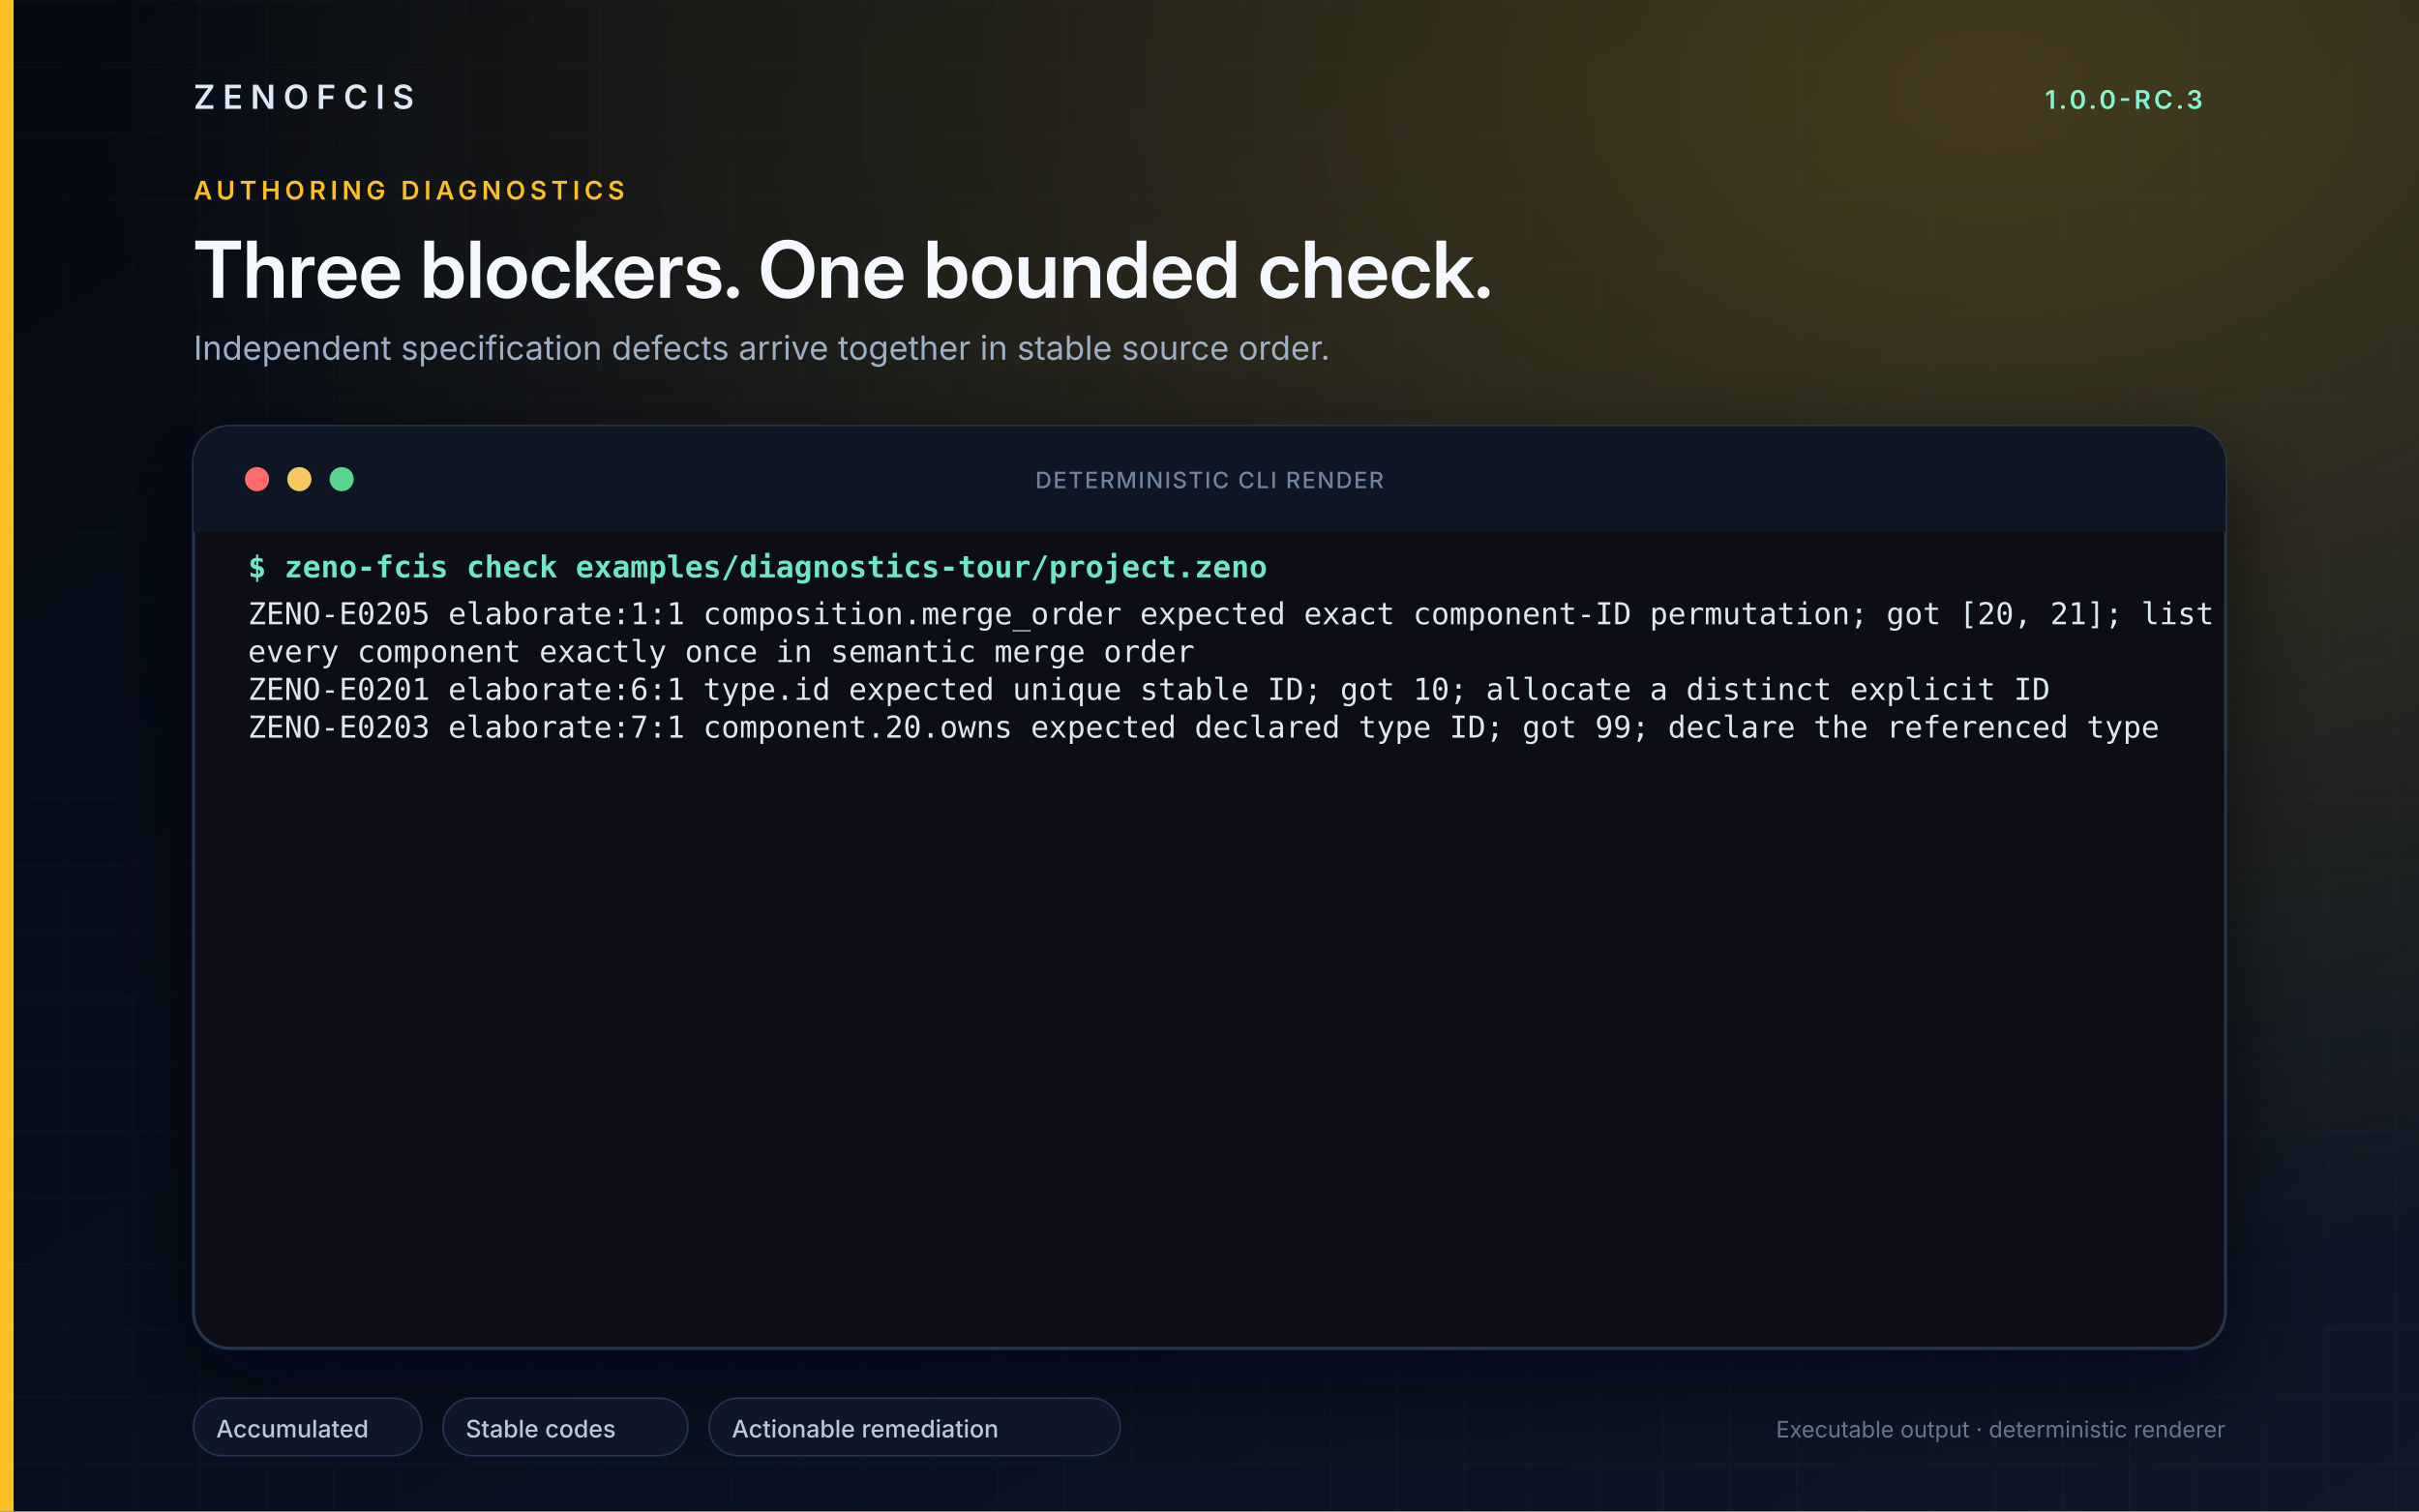
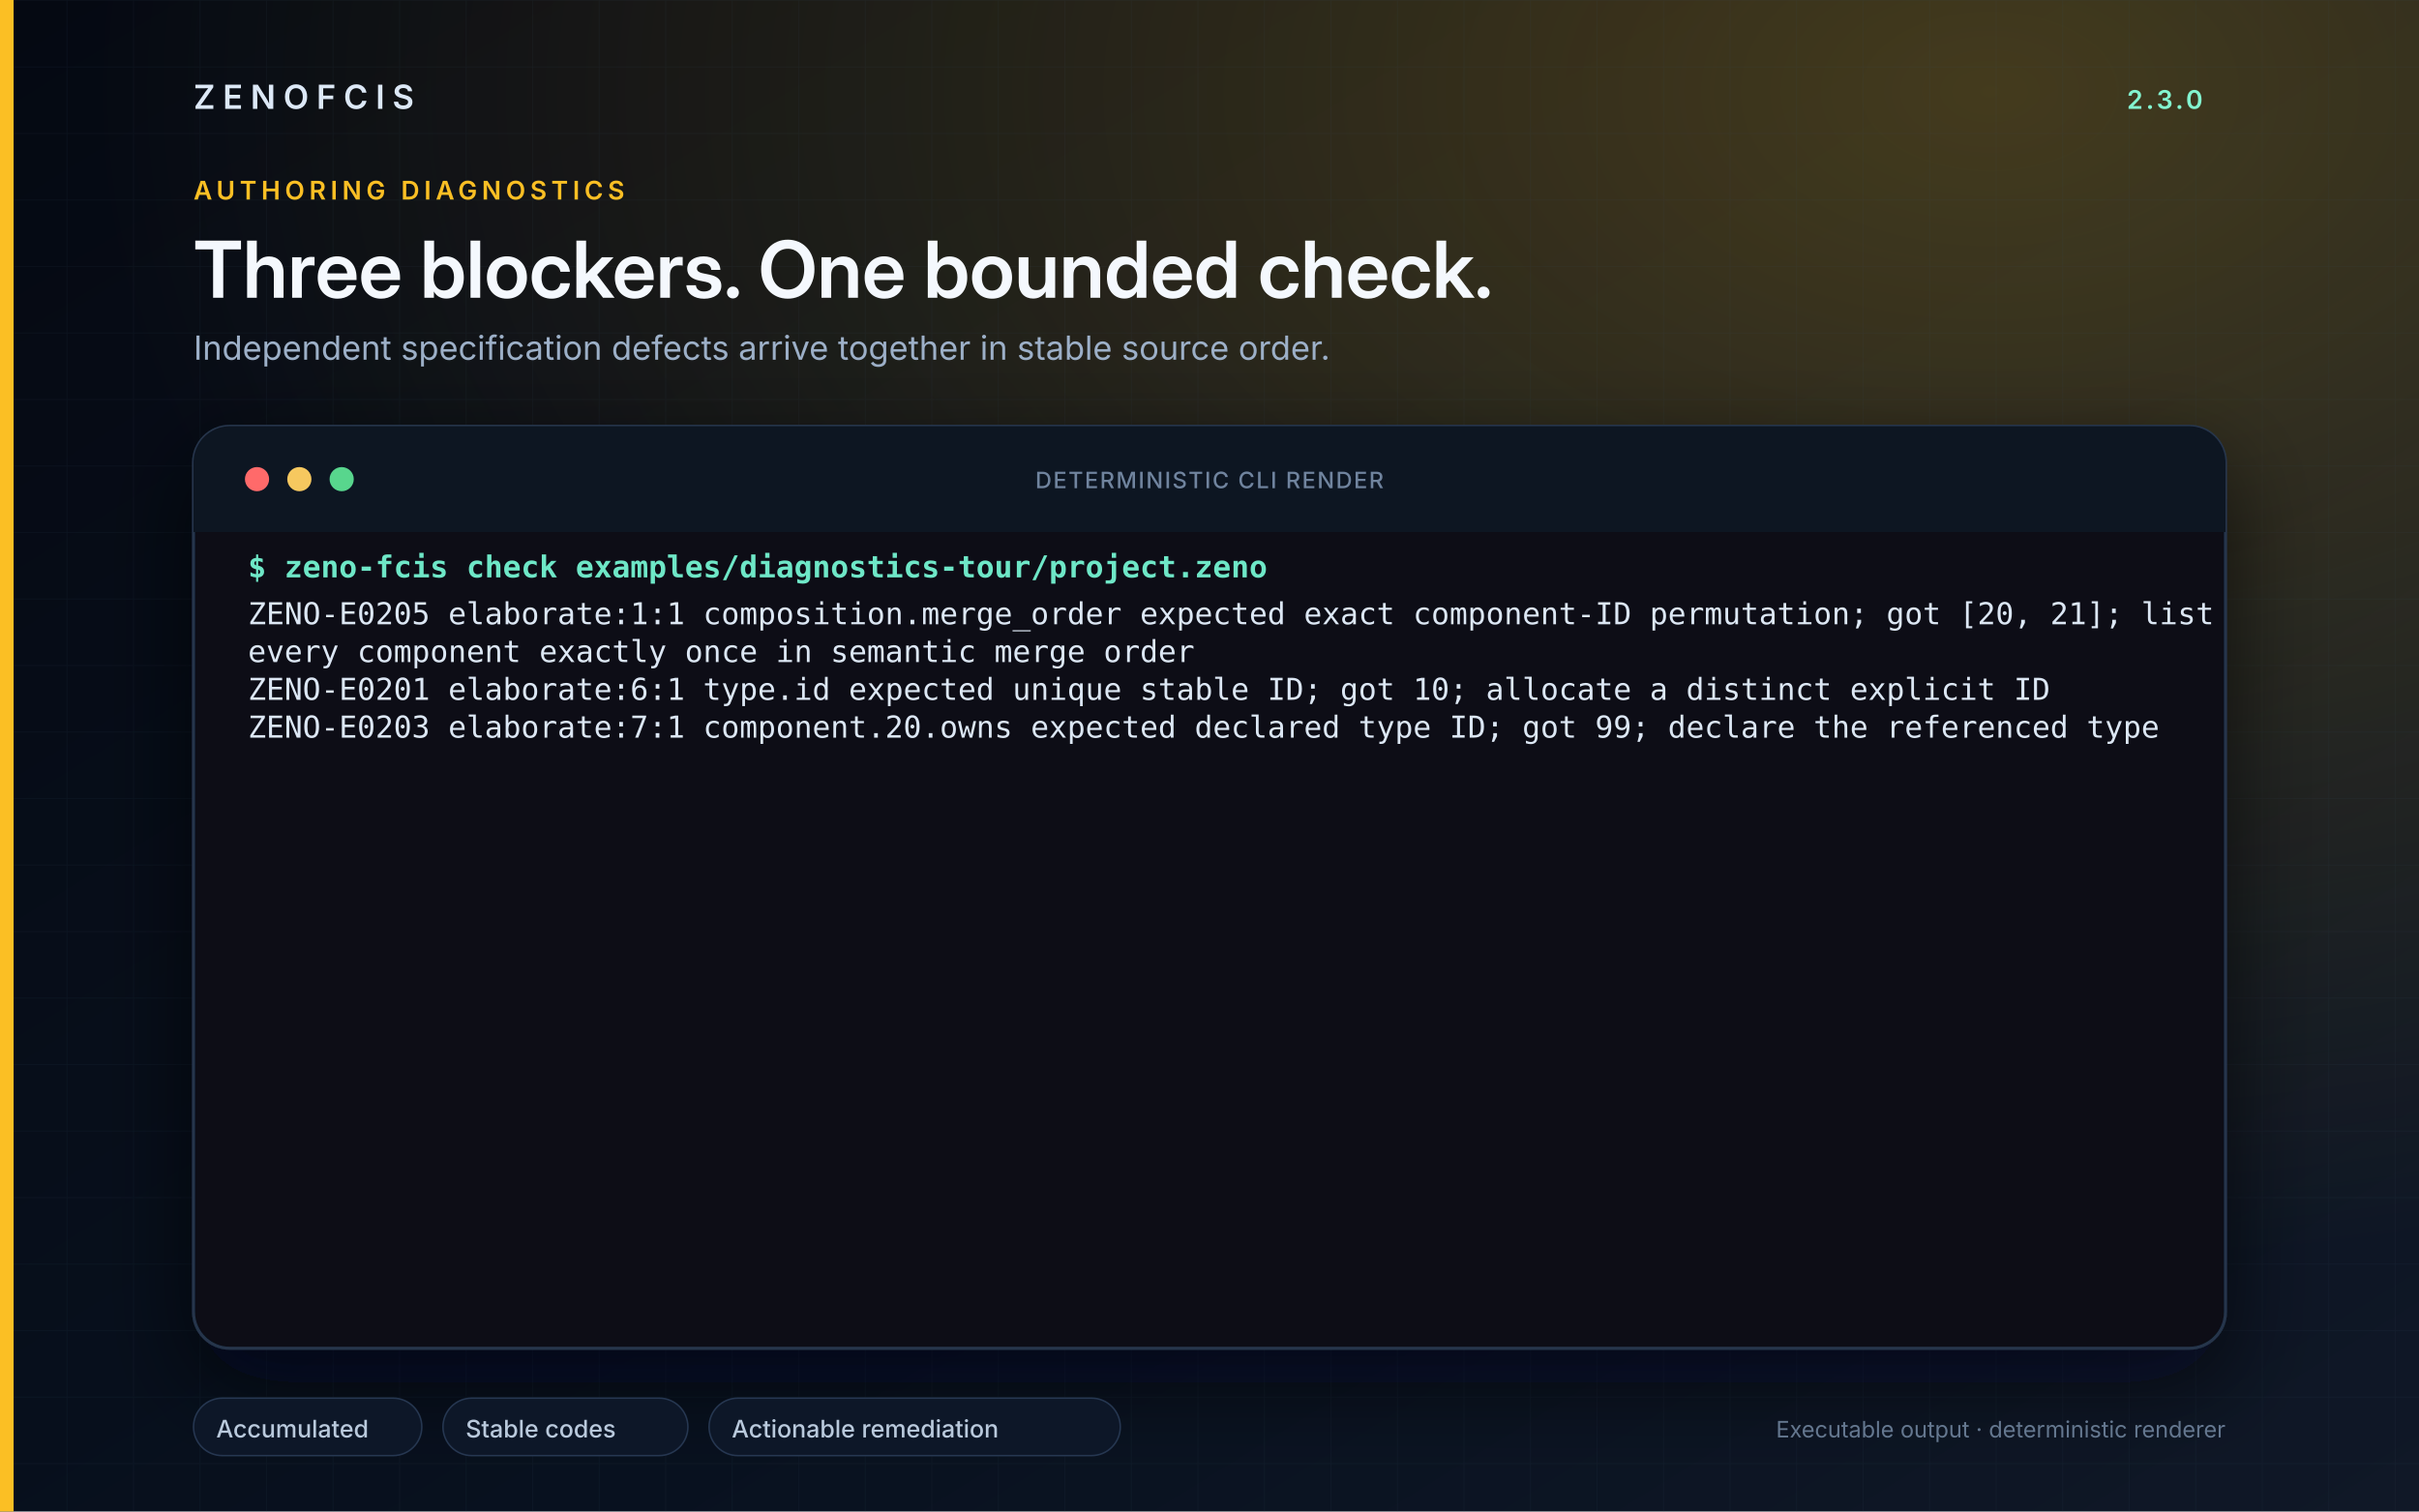
<svg xmlns="http://www.w3.org/2000/svg" width="1600" height="1000" viewBox="0 0 1600 1000" role="img" aria-label="Three blockers. One bounded check.">
  <defs>
    <linearGradient id="background" x1="0" y1="0" x2="1" y2="1">
      <stop offset="0" stop-color="#050912" />
      <stop offset="0.62" stop-color="#08111f" />
      <stop offset="1" stop-color="#101827" />
    </linearGradient>
    <radialGradient id="glow" cx="0.82" cy="0.06" r="0.78">
      <stop offset="0" stop-color="#fbbf24" stop-opacity="0.25" />
      <stop offset="1" stop-color="#fbbf24" stop-opacity="0" />
    </radialGradient>
    <pattern id="grid" width="44" height="44" patternUnits="userSpaceOnUse">
      <path d="M 44 0 L 0 0 0 44" fill="none" stroke="#39506a" stroke-opacity="0.12" stroke-width="1" />
    </pattern>
    <filter id="shadow" x="-20%" y="-20%" width="140%" height="150%">
      <feDropShadow dx="0" dy="22" stdDeviation="30" flood-color="#000611" flood-opacity="0.62" />
    </filter>
  </defs>
  <style>
    .brand { font-family: Inter, sans-serif; font-size: 22px; font-weight: 600; letter-spacing: 5px; fill: #dce8f6; }
    .release { font-family: Inter, sans-serif; font-size: 17px; font-weight: 600; letter-spacing: 2px; fill: #83f5d0; }
    .eyebrow { font-family: Inter, sans-serif; font-size: 17px; font-weight: 600; letter-spacing: 3px; fill: #fbbf24; }
    .title { font-family: 'Inter Display', Inter, sans-serif; font-size: 52px; font-weight: 600; fill: #f4f8fd; }
    .subtitle { font-family: Inter, sans-serif; font-size: 22px; font-weight: 400; fill: #9db0c8; }
    .terminal { font-family: 'DejaVu Sans Mono', monospace; font-size: 20px; font-weight: 400; fill: #dce7f4; }
    .prompt { font-family: 'DejaVu Sans Mono', monospace; font-size: 20px; font-weight: 600; fill: #6ee7c7; }
    .terminal-title { font-family: Inter, sans-serif; font-size: 15px; font-weight: 500; fill: #70849e; letter-spacing: 1px; }
    .badge { font-family: Inter, sans-serif; font-size: 16px; font-weight: 500; fill: #b9c9dc; }
    .footer { font-family: Inter, sans-serif; font-size: 15px; font-weight: 400; fill: #64778f; }
    .node-id { font-family: Inter, sans-serif; font-size: 15px; font-weight: 600; fill: #7de4cb; letter-spacing: 2px; }
    .node-title { font-family: 'DejaVu Sans Mono', monospace; font-size: 25px; font-weight: 600; fill: #ecf7ff; }
    .metric-label { font-family: Inter, sans-serif; font-size: 14px; font-weight: 600; letter-spacing: 2px; fill: #72d9ca; }
    .metric-value { font-family: 'Inter Display', Inter, sans-serif; font-size: 48px; font-weight: 600; fill: #f2f8ff; }
    .hash { font-family: 'DejaVu Sans Mono', monospace; font-size: 17px; font-weight: 400; fill: #c5d5e8; }
    .slot-detail { font-family: Inter, sans-serif; font-size: 14px; font-weight: 400; fill: #8fa5bc; }
  </style>
  <rect width="1600" height="1000" fill="url(#background)" />
  <rect width="1600" height="1000" fill="url(#glow)" />
  <rect width="1600" height="1000" fill="url(#grid)" />
  <rect x="0" y="0" width="9" height="1000" fill="#fbbf24" />
  <text x="128" y="72" class="brand">ZENOFCIS</text>
-   <text x="1457" y="72" text-anchor="end" class="release">1.0.0-RC.3</text>
+   <text x="1457" y="72" text-anchor="end" class="release">2.3.0</text>
  <text x="128" y="132" class="eyebrow">AUTHORING DIAGNOSTICS</text>
  <text x="128" y="197" class="title">Three blockers. One bounded check.</text>
  <text x="128" y="238" class="subtitle">Independent specification defects arrive together in stable source order.</text>
  <g filter="url(#shadow)">
    <rect x="128" y="282" width="1344" height="610" rx="24" fill="#080e18" stroke="#26364c" stroke-width="2" />
    <rect x="128" y="282" width="1344" height="70" rx="24" fill="#0d1624" />
    <rect x="128" y="328" width="1344" height="24" fill="#0d1624" />
    <circle cx="170" cy="317" r="8" fill="#ff6b6b" />
    <circle cx="198" cy="317" r="8" fill="#f6c85f" />
    <circle cx="226" cy="317" r="8" fill="#58d68d" />
    <text x="800" y="323" text-anchor="middle" class="terminal-title">DETERMINISTIC CLI RENDER</text>
  </g>
  <text x="164" y="382" class="prompt">$ zeno-fcis check examples/diagnostics-tour/project.zeno</text>
  <text x="164" y="413" class="terminal">ZENO-E0205 elaborate:1:1 composition.merge_order expected exact component-ID permutation; got [20, 21]; list</text>
  <text x="164" y="438" class="terminal">  every component exactly once in semantic merge order</text>
  <text x="164" y="463" class="terminal">ZENO-E0201 elaborate:6:1 type.id expected unique stable ID; got 10; allocate a distinct explicit ID</text>
  <text x="164" y="488" class="terminal">ZENO-E0203 elaborate:7:1 component.20.owns expected declared type ID; got 99; declare the referenced type</text>
  <rect x="128" y="925" width="151" height="38" rx="19" fill="#0d1728" stroke="#263751" />
  <text x="143" y="951" class="badge">Accumulated</text>
  <rect x="293" y="925" width="162" height="38" rx="19" fill="#0d1728" stroke="#263751" />
  <text x="308" y="951" class="badge">Stable codes</text>
  <rect x="469" y="925" width="272" height="38" rx="19" fill="#0d1728" stroke="#263751" />
  <text x="484" y="951" class="badge">Actionable remediation</text>
  <text x="1472" y="951" text-anchor="end" class="footer">Executable output · deterministic renderer</text>
</svg>
